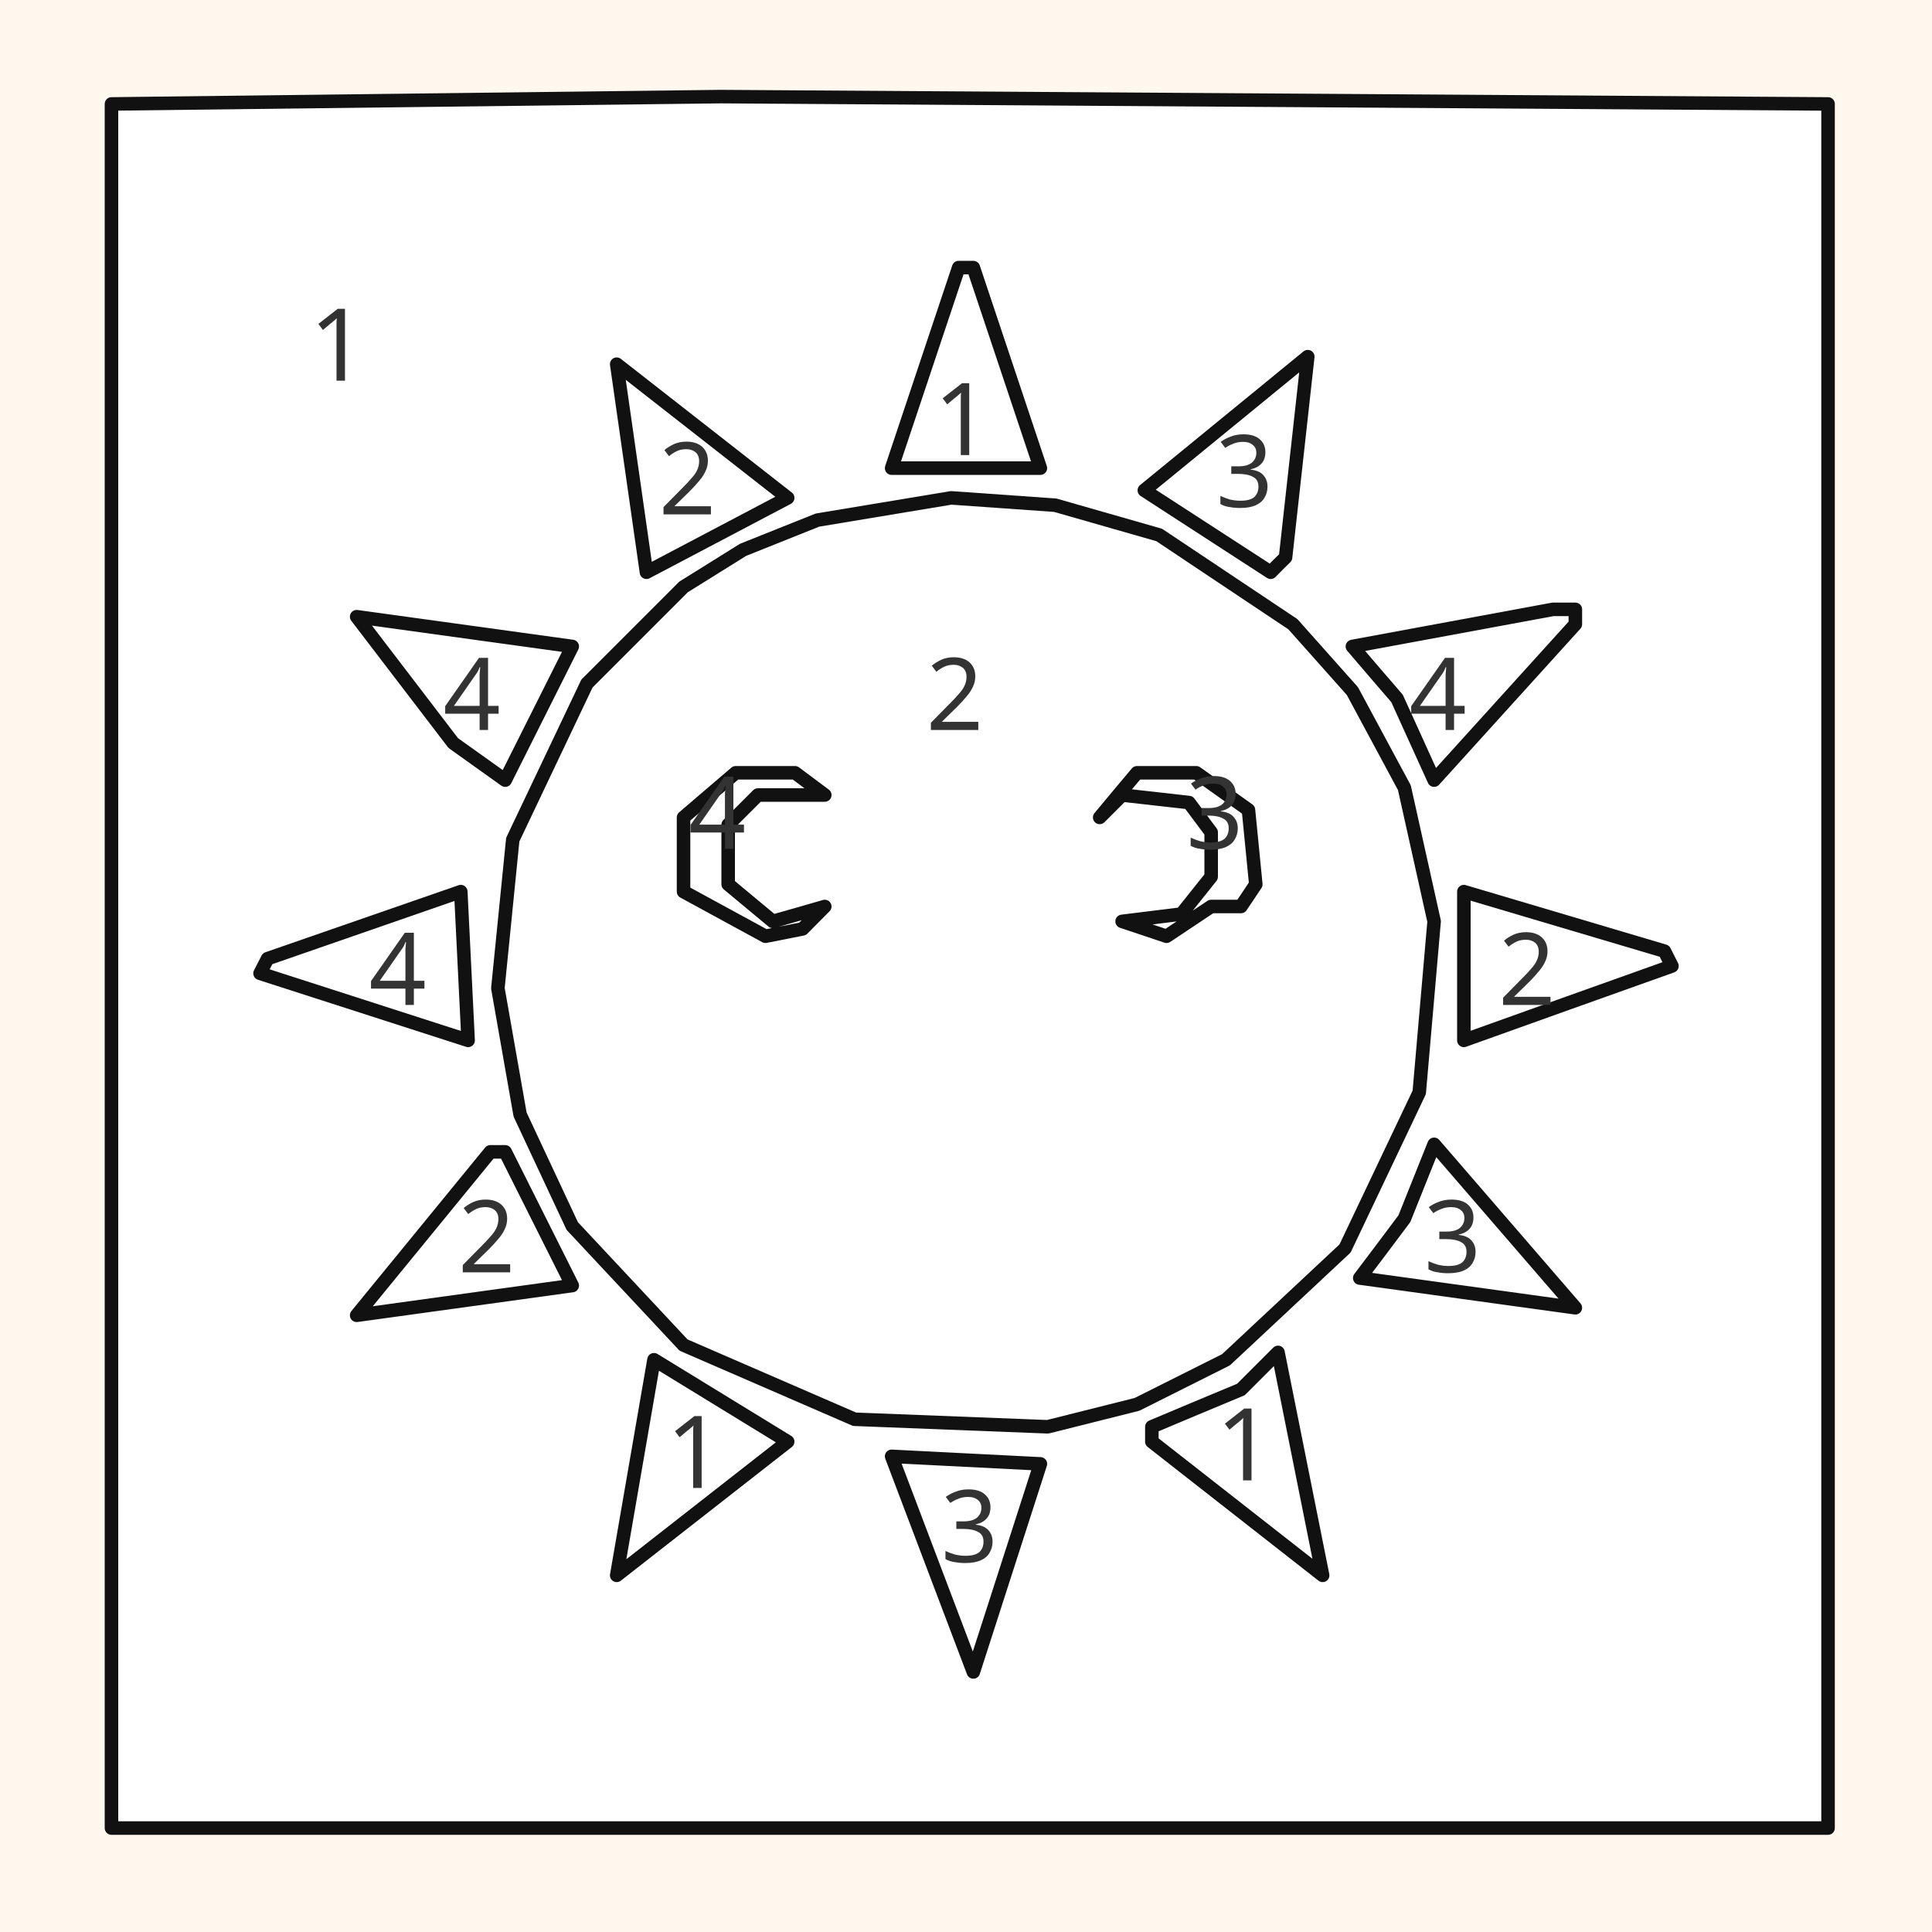
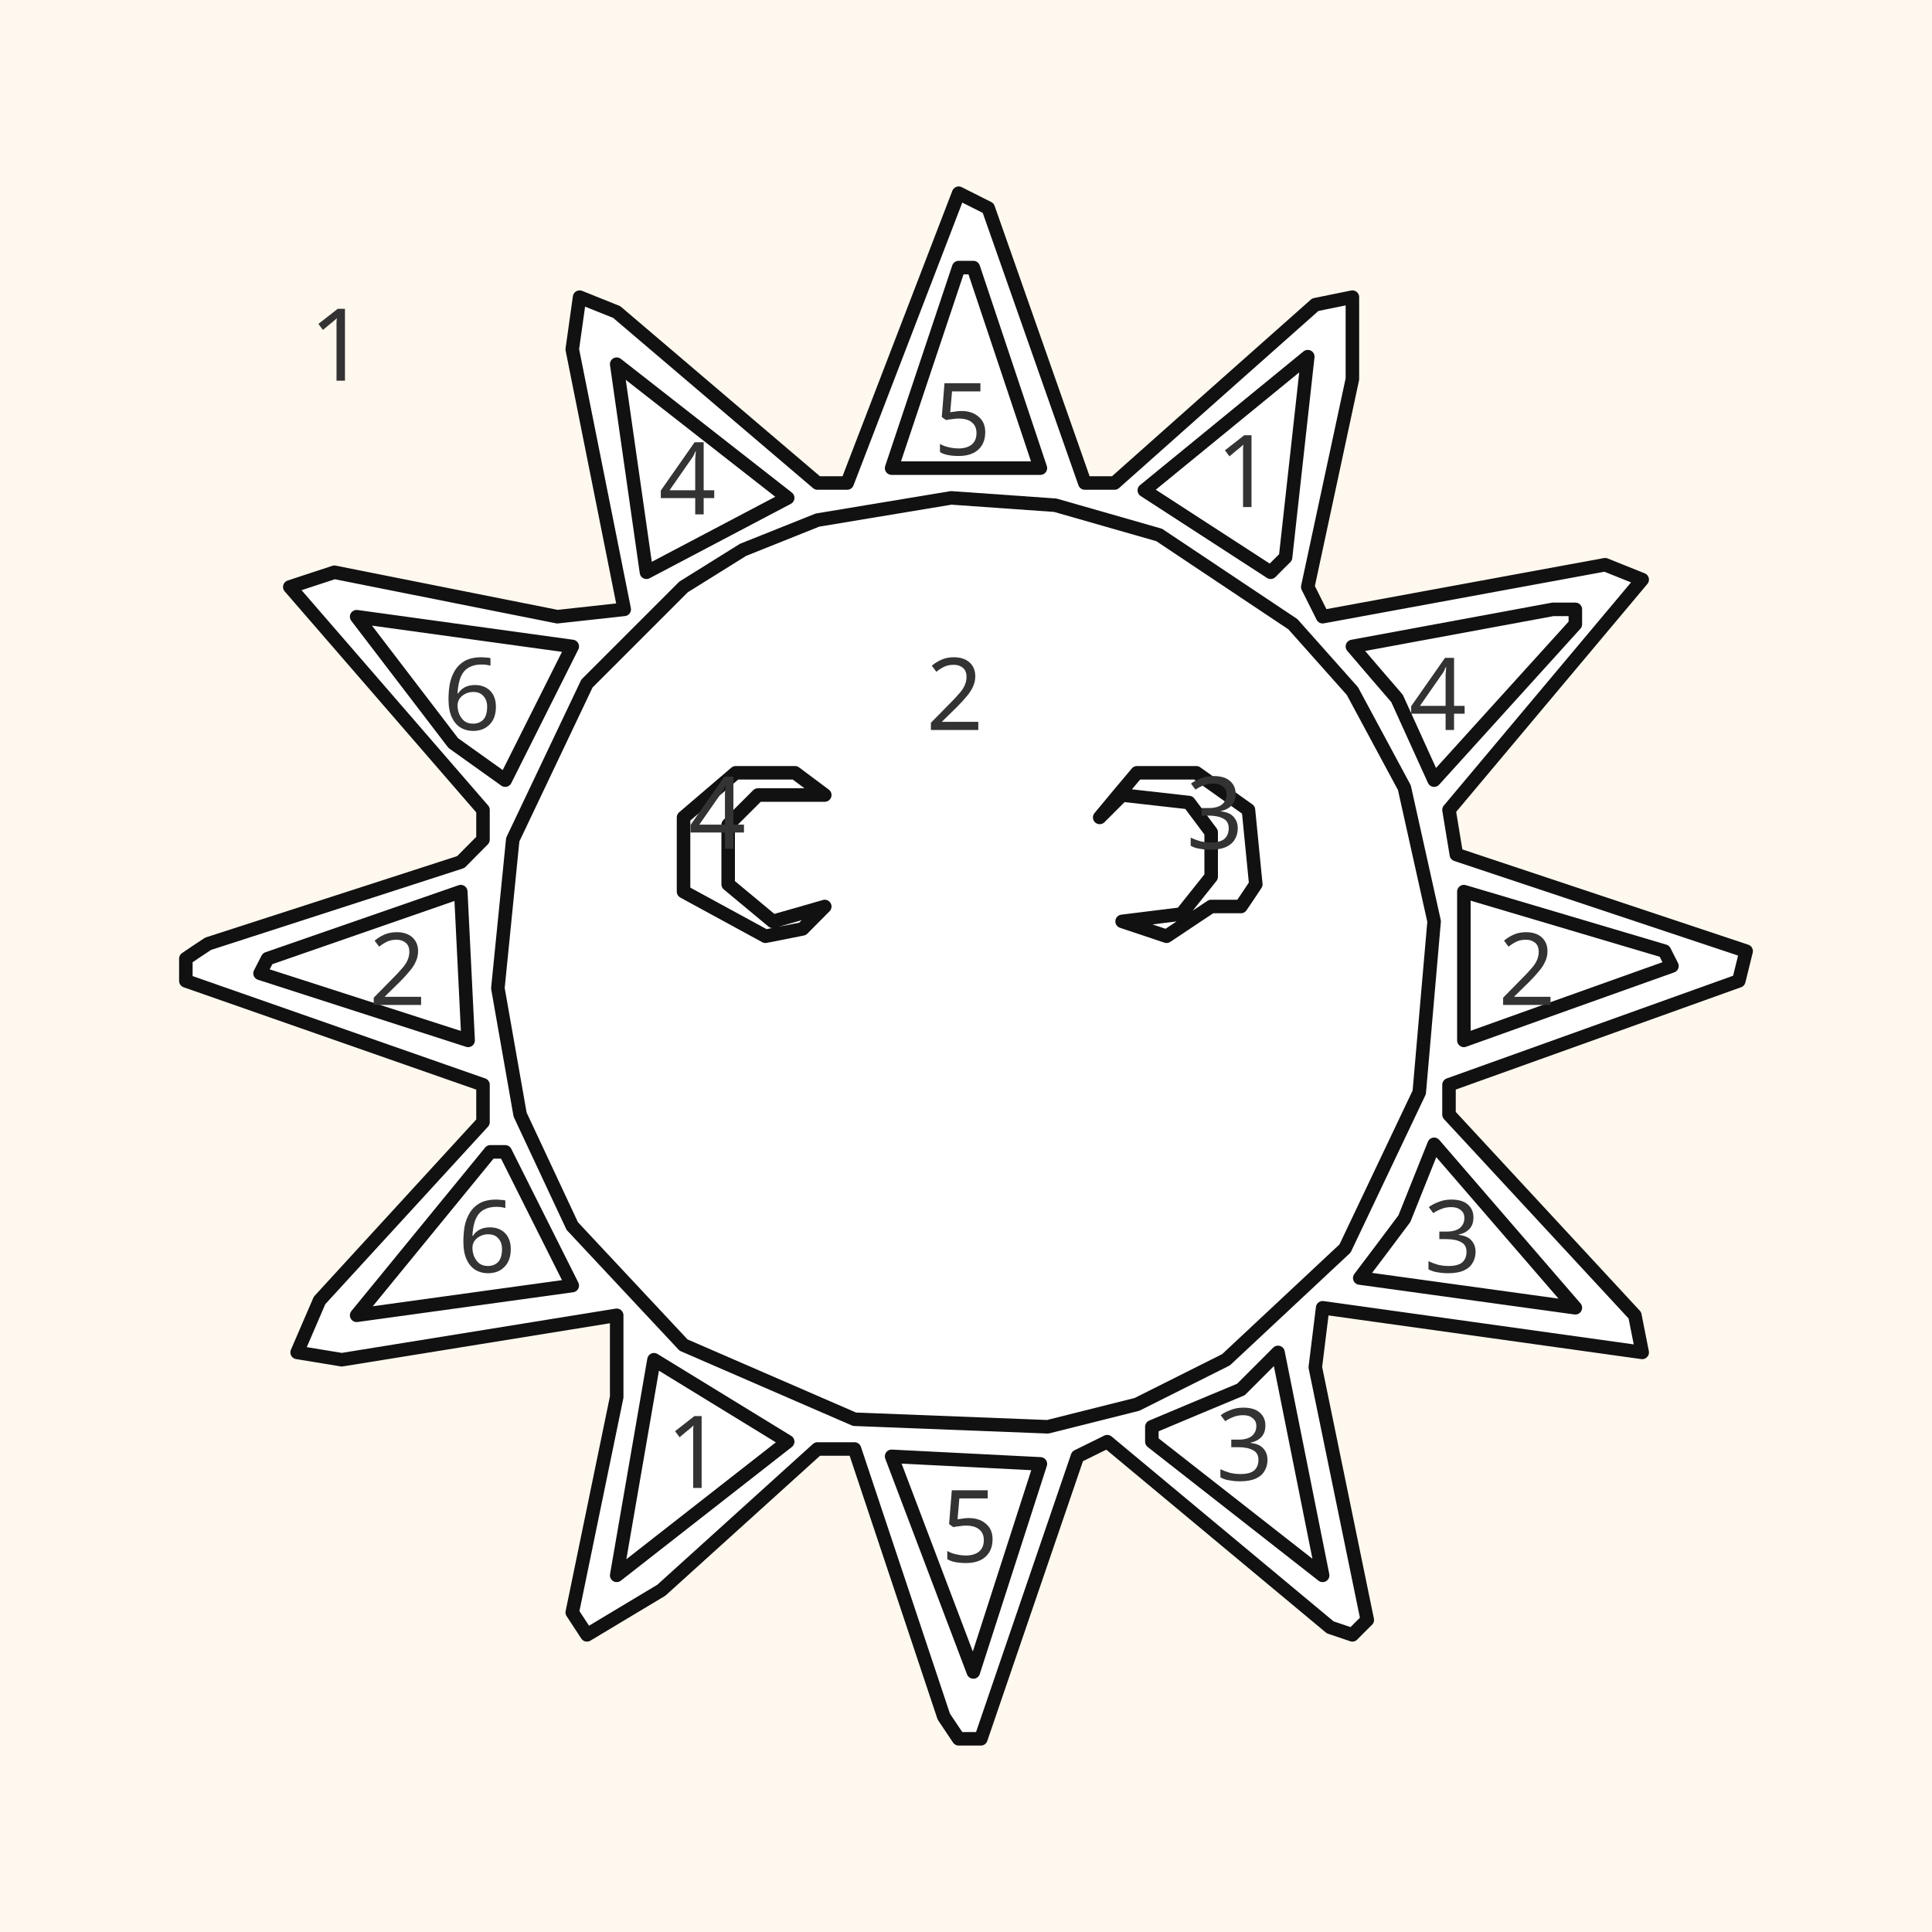
<svg xmlns="http://www.w3.org/2000/svg" viewBox="0 0 100 100">
  <rect width="100" height="100" fill="#fff8ee" />
-   <path d="M37.31 5.00Q65.96 5.19 94.62 5.38Q94.62 50.00 94.62 94.62Q50.19 94.62 5.77 94.62Q5.77 50.00 5.77 5.38Q21.54 5.19 37.31 5.00Z" fill="#fff" stroke="#111" stroke-width="0.7" stroke-linejoin="round" />
+   <path d="M49.62 10.00Q46.73 17.50 43.85 25.00Q43.08 25.00 42.31 25.00Q37.12 20.58 31.92 16.15Q30.96 15.77 30.00 15.38Q29.81 16.73 29.62 18.08Q30.96 24.81 32.31 31.54Q30.58 31.73 28.85 31.92Q23.08 30.77 17.31 29.62Q16.15 30.00 15.00 30.38Q20.00 36.15 25.00 41.92Q25.00 42.69 25.00 43.46Q24.42 44.04 23.85 44.62Q17.31 46.73 10.77 48.85Q10.19 49.23 9.62 49.62Q9.62 50.19 9.62 50.77Q17.31 53.46 25.00 56.15Q25.00 57.12 25.00 58.08Q20.77 62.69 16.54 67.31Q15.96 68.65 15.38 70.00Q16.54 70.19 17.69 70.38Q24.81 69.23 31.92 68.08Q31.92 70.19 31.92 72.31Q30.77 77.88 29.62 83.46Q30.00 84.04 30.38 84.62Q32.31 83.46 34.23 82.31Q38.27 78.65 42.31 75.00Q43.27 75.00 44.23 75.00Q46.54 81.92 48.85 88.85Q49.23 89.42 49.62 90.00Q50.19 90.00 50.77 90.00Q53.27 82.69 55.77 75.38Q56.54 75.00 57.31 74.62Q63.08 79.42 68.85 84.23Q69.42 84.42 70.00 84.62Q70.38 84.23 70.77 83.85Q69.42 77.31 68.08 70.77Q68.27 69.23 68.46 67.69Q76.73 68.85 85.00 70.00Q84.81 69.04 84.62 68.08Q79.81 62.88 75.00 57.69Q75.00 56.92 75.00 56.15Q82.50 53.46 90.00 50.77Q90.19 50.00 90.38 49.23Q82.88 46.73 75.38 44.23Q75.19 43.08 75.00 41.92Q80.00 35.96 85.00 30.00Q84.04 29.62 83.08 29.23Q75.77 30.58 68.46 31.92Q68.08 31.15 67.69 30.38Q68.85 25.00 70.00 19.62Q70.00 17.50 70.00 15.38Q69.04 15.58 68.08 15.77Q62.88 20.38 57.69 25.00Q56.92 25.00 56.15 25.00Q53.65 17.88 51.15 10.77Q50.38 10.38 49.62 10.00Z" fill="#fff" stroke="#111" stroke-width="0.7" stroke-linejoin="round" />
  <text x="17.5" y="17.9" text-anchor="middle" dominant-baseline="middle" font-family="Tahoma, sans-serif" font-size="5.2" fill="#333">1</text>
  <path d="M49.23 25.77Q51.92 25.96 54.62 26.15Q57.31 26.92 60.00 27.69Q63.46 30.00 66.92 32.31Q68.46 34.04 70.00 35.77Q71.35 38.27 72.69 40.77Q73.46 44.23 74.23 47.69Q73.85 52.12 73.46 56.54Q71.54 60.58 69.62 64.62Q66.54 67.50 63.46 70.38Q61.15 71.54 58.85 72.69Q56.54 73.27 54.23 73.85Q49.23 73.65 44.23 73.46Q39.81 71.54 35.38 69.62Q32.50 66.54 29.62 63.46Q28.27 60.58 26.92 57.69Q26.35 54.42 25.77 51.15Q26.15 47.31 26.54 43.46Q28.46 39.42 30.38 35.38Q32.88 32.88 35.38 30.38Q36.92 29.42 38.46 28.46Q40.38 27.69 42.31 26.92Q45.77 26.35 49.23 25.77Z" fill="#fff" stroke="#111" stroke-width="0.7" stroke-linejoin="round" />
  <text x="49.42" y="35.98" text-anchor="middle" dominant-baseline="middle" font-family="Tahoma, sans-serif" font-size="5.2" fill="#333">2</text>
  <path d="M74.23 59.23Q77.88 63.46 81.54 67.69Q75.96 66.92 70.38 66.15Q71.54 64.62 72.69 63.08Q73.46 61.15 74.23 59.23Z" fill="#fff" stroke="#111" stroke-width="0.7" stroke-linejoin="round" />
  <text x="75.19" y="64.05" text-anchor="middle" dominant-baseline="middle" font-family="Tahoma, sans-serif" font-size="5.2" fill="#333">3</text>
  <path d="M80.38 31.54Q80.96 31.54 81.54 31.54Q81.54 31.92 81.54 32.31Q77.88 36.35 74.23 40.38Q73.27 38.27 72.31 36.15Q71.15 34.81 70.00 33.46Q75.19 32.50 80.38 31.54Z" fill="#fff" stroke="#111" stroke-width="0.7" stroke-linejoin="round" />
  <text x="74.42" y="35.98" text-anchor="middle" dominant-baseline="middle" font-family="Tahoma, sans-serif" font-size="5.2" fill="#333">4</text>
  <path d="M49.62 13.85Q50.00 13.85 50.38 13.85Q52.12 19.04 53.85 24.23Q50.00 24.23 46.15 24.23Q47.88 19.04 49.62 13.85Z" fill="#fff" stroke="#111" stroke-width="0.7" stroke-linejoin="round" />
-   <text x="49.81" y="21.75" text-anchor="middle" dominant-baseline="middle" font-family="Tahoma, sans-serif" font-size="5.2" fill="#333">1</text>
+   <text x="49.81" y="21.75" text-anchor="middle" dominant-baseline="middle" font-family="Tahoma, sans-serif" font-size="5.2" fill="#333">5</text>
  <path d="M25.38 59.62Q25.77 59.62 26.15 59.62Q27.88 63.08 29.62 66.54Q24.04 67.31 18.46 68.08Q21.92 63.85 25.38 59.62Z" fill="#fff" stroke="#111" stroke-width="0.7" stroke-linejoin="round" />
-   <text x="25.19" y="64.05" text-anchor="middle" dominant-baseline="middle" font-family="Tahoma, sans-serif" font-size="5.2" fill="#333">2</text>
+   <text x="25.19" y="64.05" text-anchor="middle" dominant-baseline="middle" font-family="Tahoma, sans-serif" font-size="5.2" fill="#333">6</text>
  <path d="M67.69 18.46Q67.12 23.65 66.54 28.85Q66.15 29.23 65.77 29.62Q62.50 27.50 59.23 25.38Q63.46 21.92 67.69 18.46Z" fill="#fff" stroke="#111" stroke-width="0.7" stroke-linejoin="round" />
-   <text x="64.42" y="24.44" text-anchor="middle" dominant-baseline="middle" font-family="Tahoma, sans-serif" font-size="5.2" fill="#333">3</text>
+   <text x="64.42" y="24.44" text-anchor="middle" dominant-baseline="middle" font-family="Tahoma, sans-serif" font-size="5.2" fill="#333">1</text>
  <path d="M23.85 46.15Q24.04 50.00 24.23 53.85Q18.85 52.12 13.46 50.38Q13.65 50.00 13.85 49.62Q18.85 47.88 23.85 46.15Z" fill="#fff" stroke="#111" stroke-width="0.7" stroke-linejoin="round" />
-   <text x="20.58" y="50.21" text-anchor="middle" dominant-baseline="middle" font-family="Tahoma, sans-serif" font-size="5.2" fill="#333">4</text>
+   <text x="20.58" y="50.21" text-anchor="middle" dominant-baseline="middle" font-family="Tahoma, sans-serif" font-size="5.2" fill="#333">2</text>
  <path d="M66.15 70.00Q67.31 75.77 68.46 81.54Q64.04 78.08 59.62 74.62Q59.62 74.23 59.62 73.85Q61.92 72.88 64.23 71.92Q65.19 70.96 66.15 70.00Z" fill="#fff" stroke="#111" stroke-width="0.7" stroke-linejoin="round" />
-   <text x="64.42" y="74.82" text-anchor="middle" dominant-baseline="middle" font-family="Tahoma, sans-serif" font-size="5.2" fill="#333">1</text>
+   <text x="64.42" y="74.82" text-anchor="middle" dominant-baseline="middle" font-family="Tahoma, sans-serif" font-size="5.2" fill="#333">3</text>
  <path d="M31.92 18.85Q36.35 22.31 40.77 25.77Q37.12 27.69 33.46 29.62Q32.69 24.23 31.92 18.85Z" fill="#fff" stroke="#111" stroke-width="0.7" stroke-linejoin="round" />
-   <text x="35.58" y="24.82" text-anchor="middle" dominant-baseline="middle" font-family="Tahoma, sans-serif" font-size="5.2" fill="#333">2</text>
+   <text x="35.58" y="24.82" text-anchor="middle" dominant-baseline="middle" font-family="Tahoma, sans-serif" font-size="5.2" fill="#333">4</text>
  <path d="M46.15 75.38Q50.00 75.58 53.85 75.77Q52.12 81.15 50.38 86.54Q48.27 80.96 46.15 75.38Z" fill="#fff" stroke="#111" stroke-width="0.7" stroke-linejoin="round" />
-   <text x="50.19" y="79.05" text-anchor="middle" dominant-baseline="middle" font-family="Tahoma, sans-serif" font-size="5.2" fill="#333">3</text>
+   <text x="50.19" y="79.05" text-anchor="middle" dominant-baseline="middle" font-family="Tahoma, sans-serif" font-size="5.2" fill="#333">5</text>
  <path d="M18.46 31.92Q24.04 32.69 29.62 33.46Q27.88 36.92 26.15 40.38Q24.81 39.42 23.46 38.46Q20.96 35.19 18.46 31.92Z" fill="#fff" stroke="#111" stroke-width="0.7" stroke-linejoin="round" />
-   <text x="24.42" y="35.98" text-anchor="middle" dominant-baseline="middle" font-family="Tahoma, sans-serif" font-size="5.2" fill="#333">4</text>
+   <text x="24.42" y="35.98" text-anchor="middle" dominant-baseline="middle" font-family="Tahoma, sans-serif" font-size="5.2" fill="#333">6</text>
  <path d="M33.85 70.38Q37.31 72.50 40.77 74.62Q36.35 78.08 31.92 81.54Q32.88 75.96 33.85 70.38Z" fill="#fff" stroke="#111" stroke-width="0.7" stroke-linejoin="round" />
  <text x="35.96" y="75.21" text-anchor="middle" dominant-baseline="middle" font-family="Tahoma, sans-serif" font-size="5.2" fill="#333">1</text>
  <path d="M75.77 46.15Q80.96 47.69 86.15 49.23Q86.35 49.62 86.54 50.00Q81.15 51.92 75.77 53.85Q75.77 50.00 75.77 46.15Z" fill="#fff" stroke="#111" stroke-width="0.7" stroke-linejoin="round" />
  <text x="79.04" y="50.21" text-anchor="middle" dominant-baseline="middle" font-family="Tahoma, sans-serif" font-size="5.2" fill="#333">2</text>
  <path d="M58.85 40.00Q60.38 40.00 61.92 40.00Q63.27 40.96 64.62 41.92Q64.81 43.85 65.00 45.77Q64.62 46.35 64.23 46.92Q63.46 46.92 62.69 46.92Q61.54 47.69 60.38 48.46Q59.23 48.08 58.08 47.69Q59.62 47.50 61.15 47.31Q61.92 46.35 62.69 45.38Q62.69 44.23 62.69 43.08Q62.12 42.31 61.54 41.54Q59.81 41.35 58.08 41.15Q57.50 41.73 56.92 42.31Q57.88 41.15 58.85 40.00Z" fill="#fff" stroke="#111" stroke-width="0.7" stroke-linejoin="round" />
  <text x="62.88" y="42.13" text-anchor="middle" dominant-baseline="middle" font-family="Tahoma, sans-serif" font-size="5.2" fill="#333">3</text>
  <path d="M38.08 40.00Q39.62 40.00 41.15 40.00Q41.92 40.58 42.69 41.15Q40.96 41.15 39.23 41.15Q38.46 41.92 37.69 42.69Q37.69 44.23 37.69 45.77Q38.85 46.73 40.00 47.69Q41.35 47.31 42.69 46.92Q42.12 47.50 41.54 48.08Q40.58 48.27 39.62 48.46Q37.50 47.31 35.38 46.15Q35.38 44.23 35.38 42.31Q36.73 41.15 38.08 40.00Z" fill="#fff" stroke="#111" stroke-width="0.7" stroke-linejoin="round" />
  <text x="37.12" y="42.13" text-anchor="middle" dominant-baseline="middle" font-family="Tahoma, sans-serif" font-size="5.2" fill="#333">4</text>
</svg>
